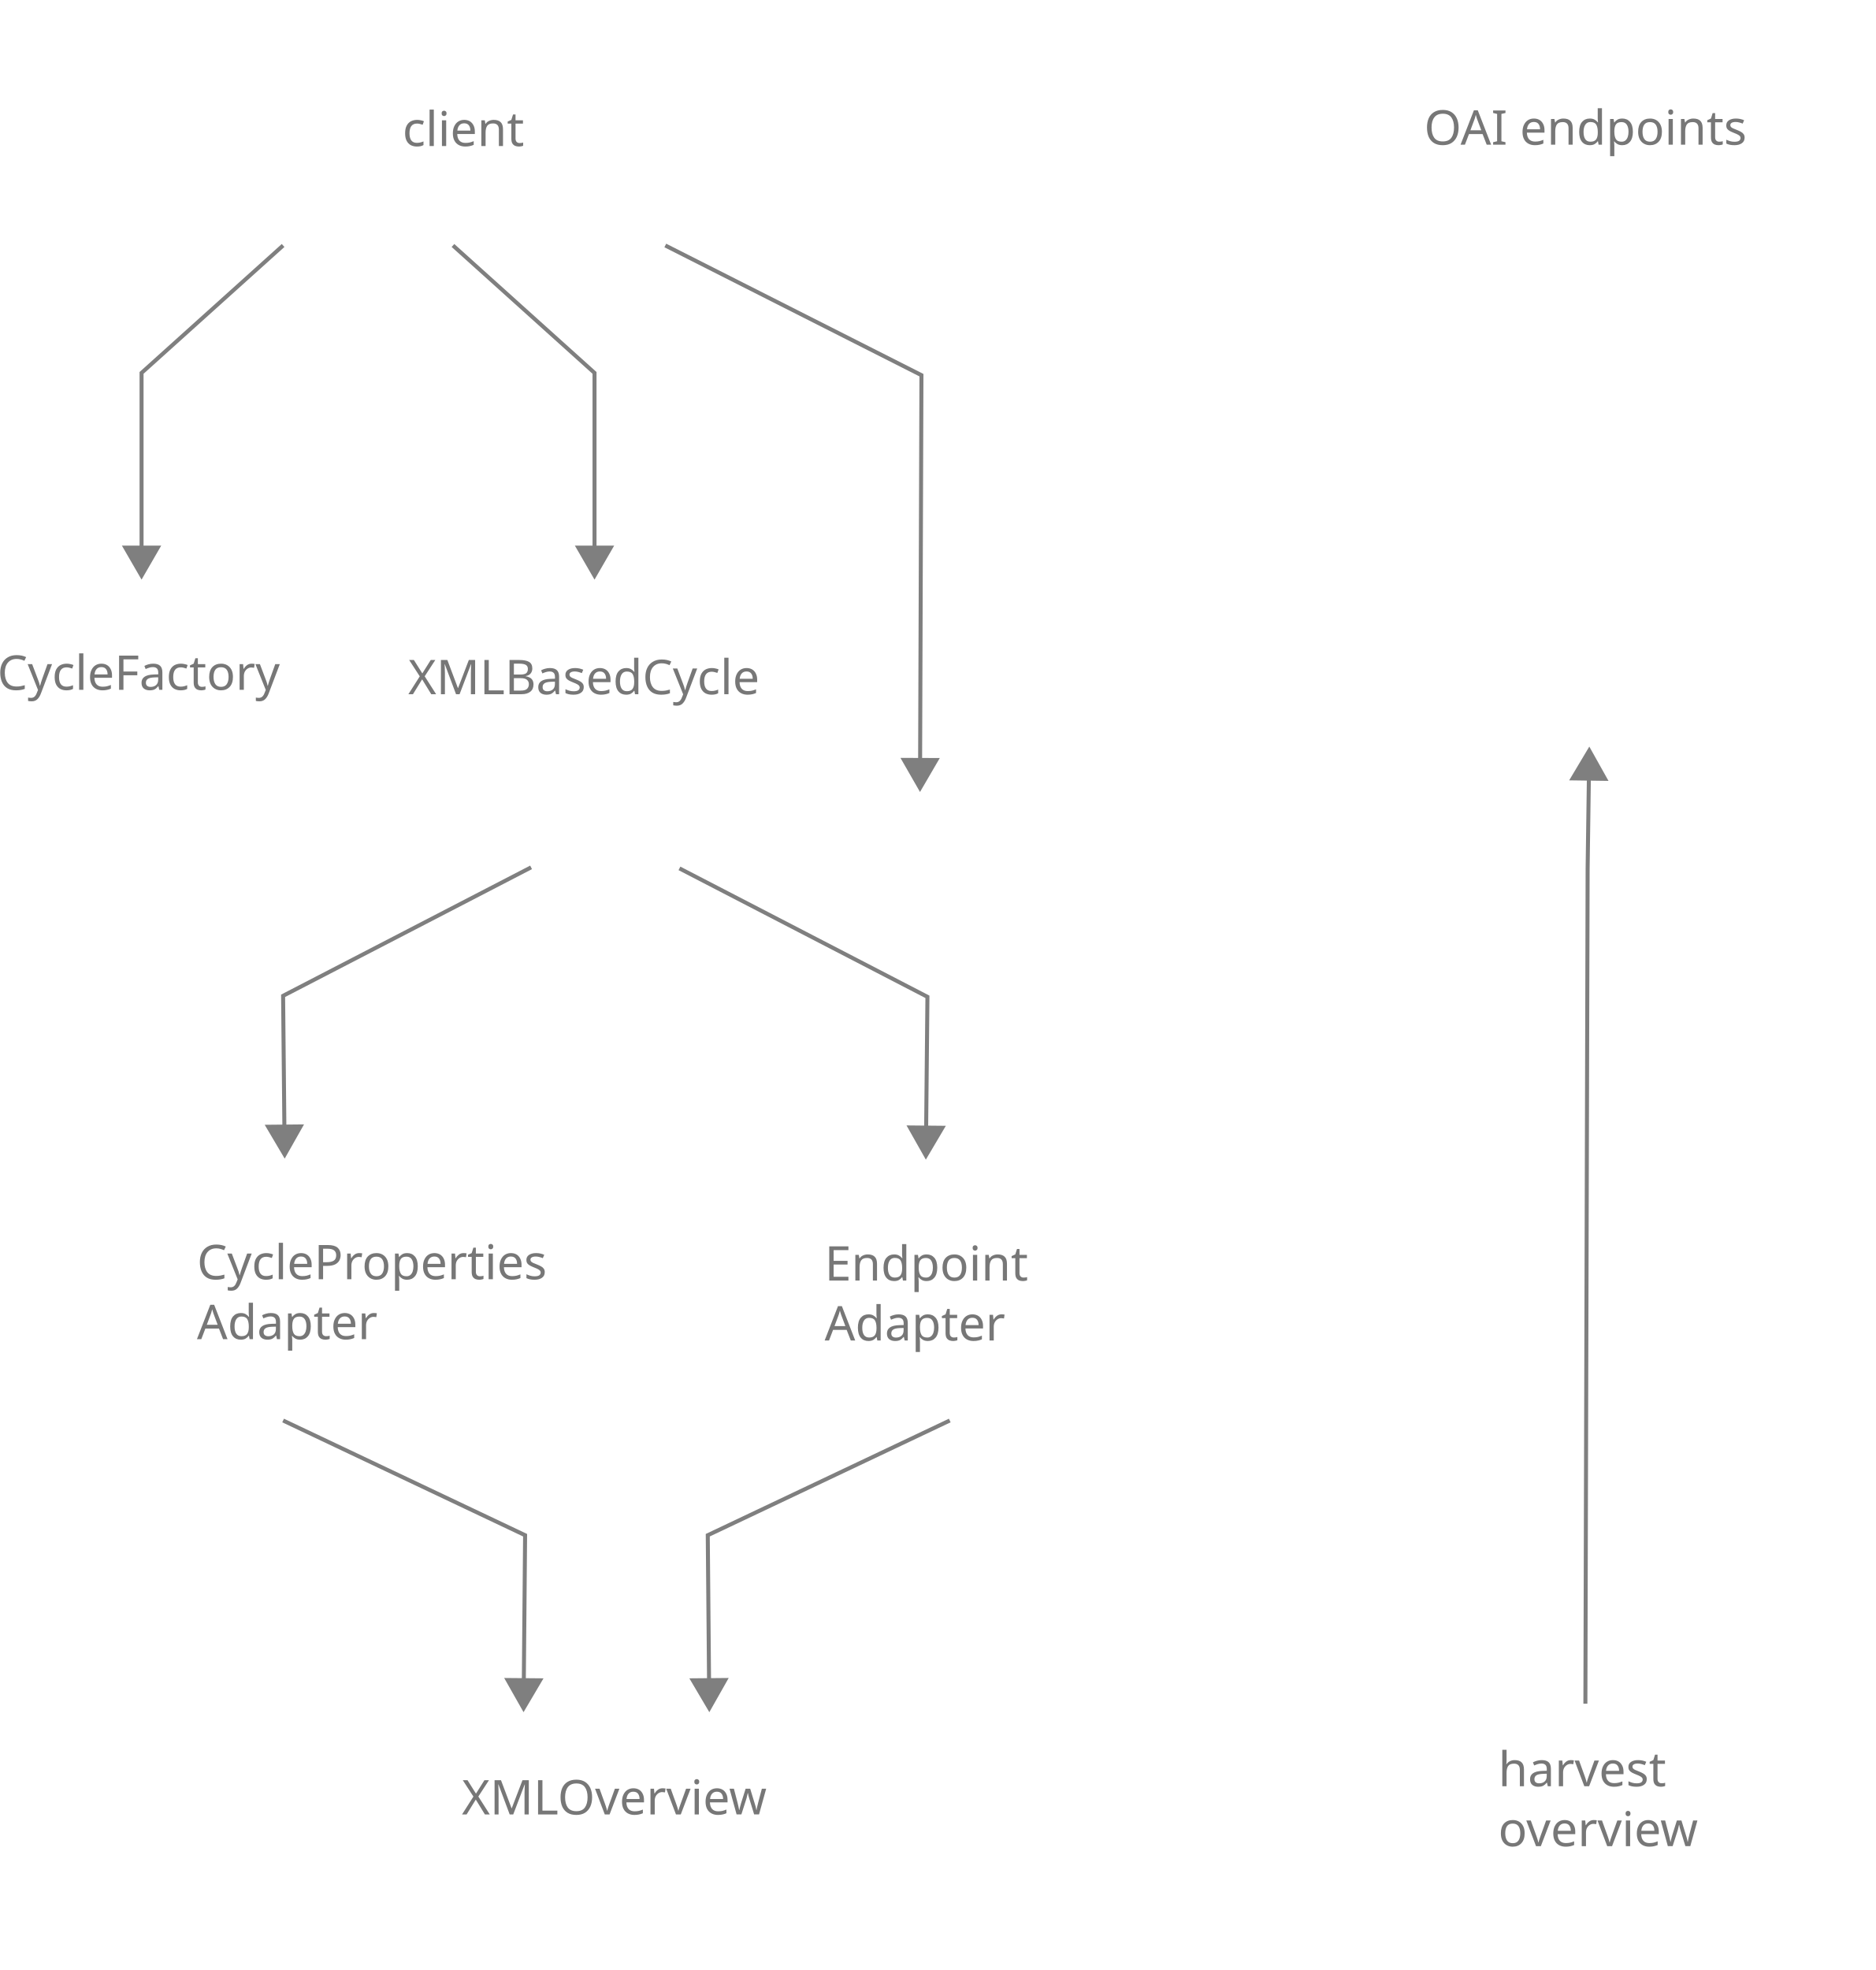
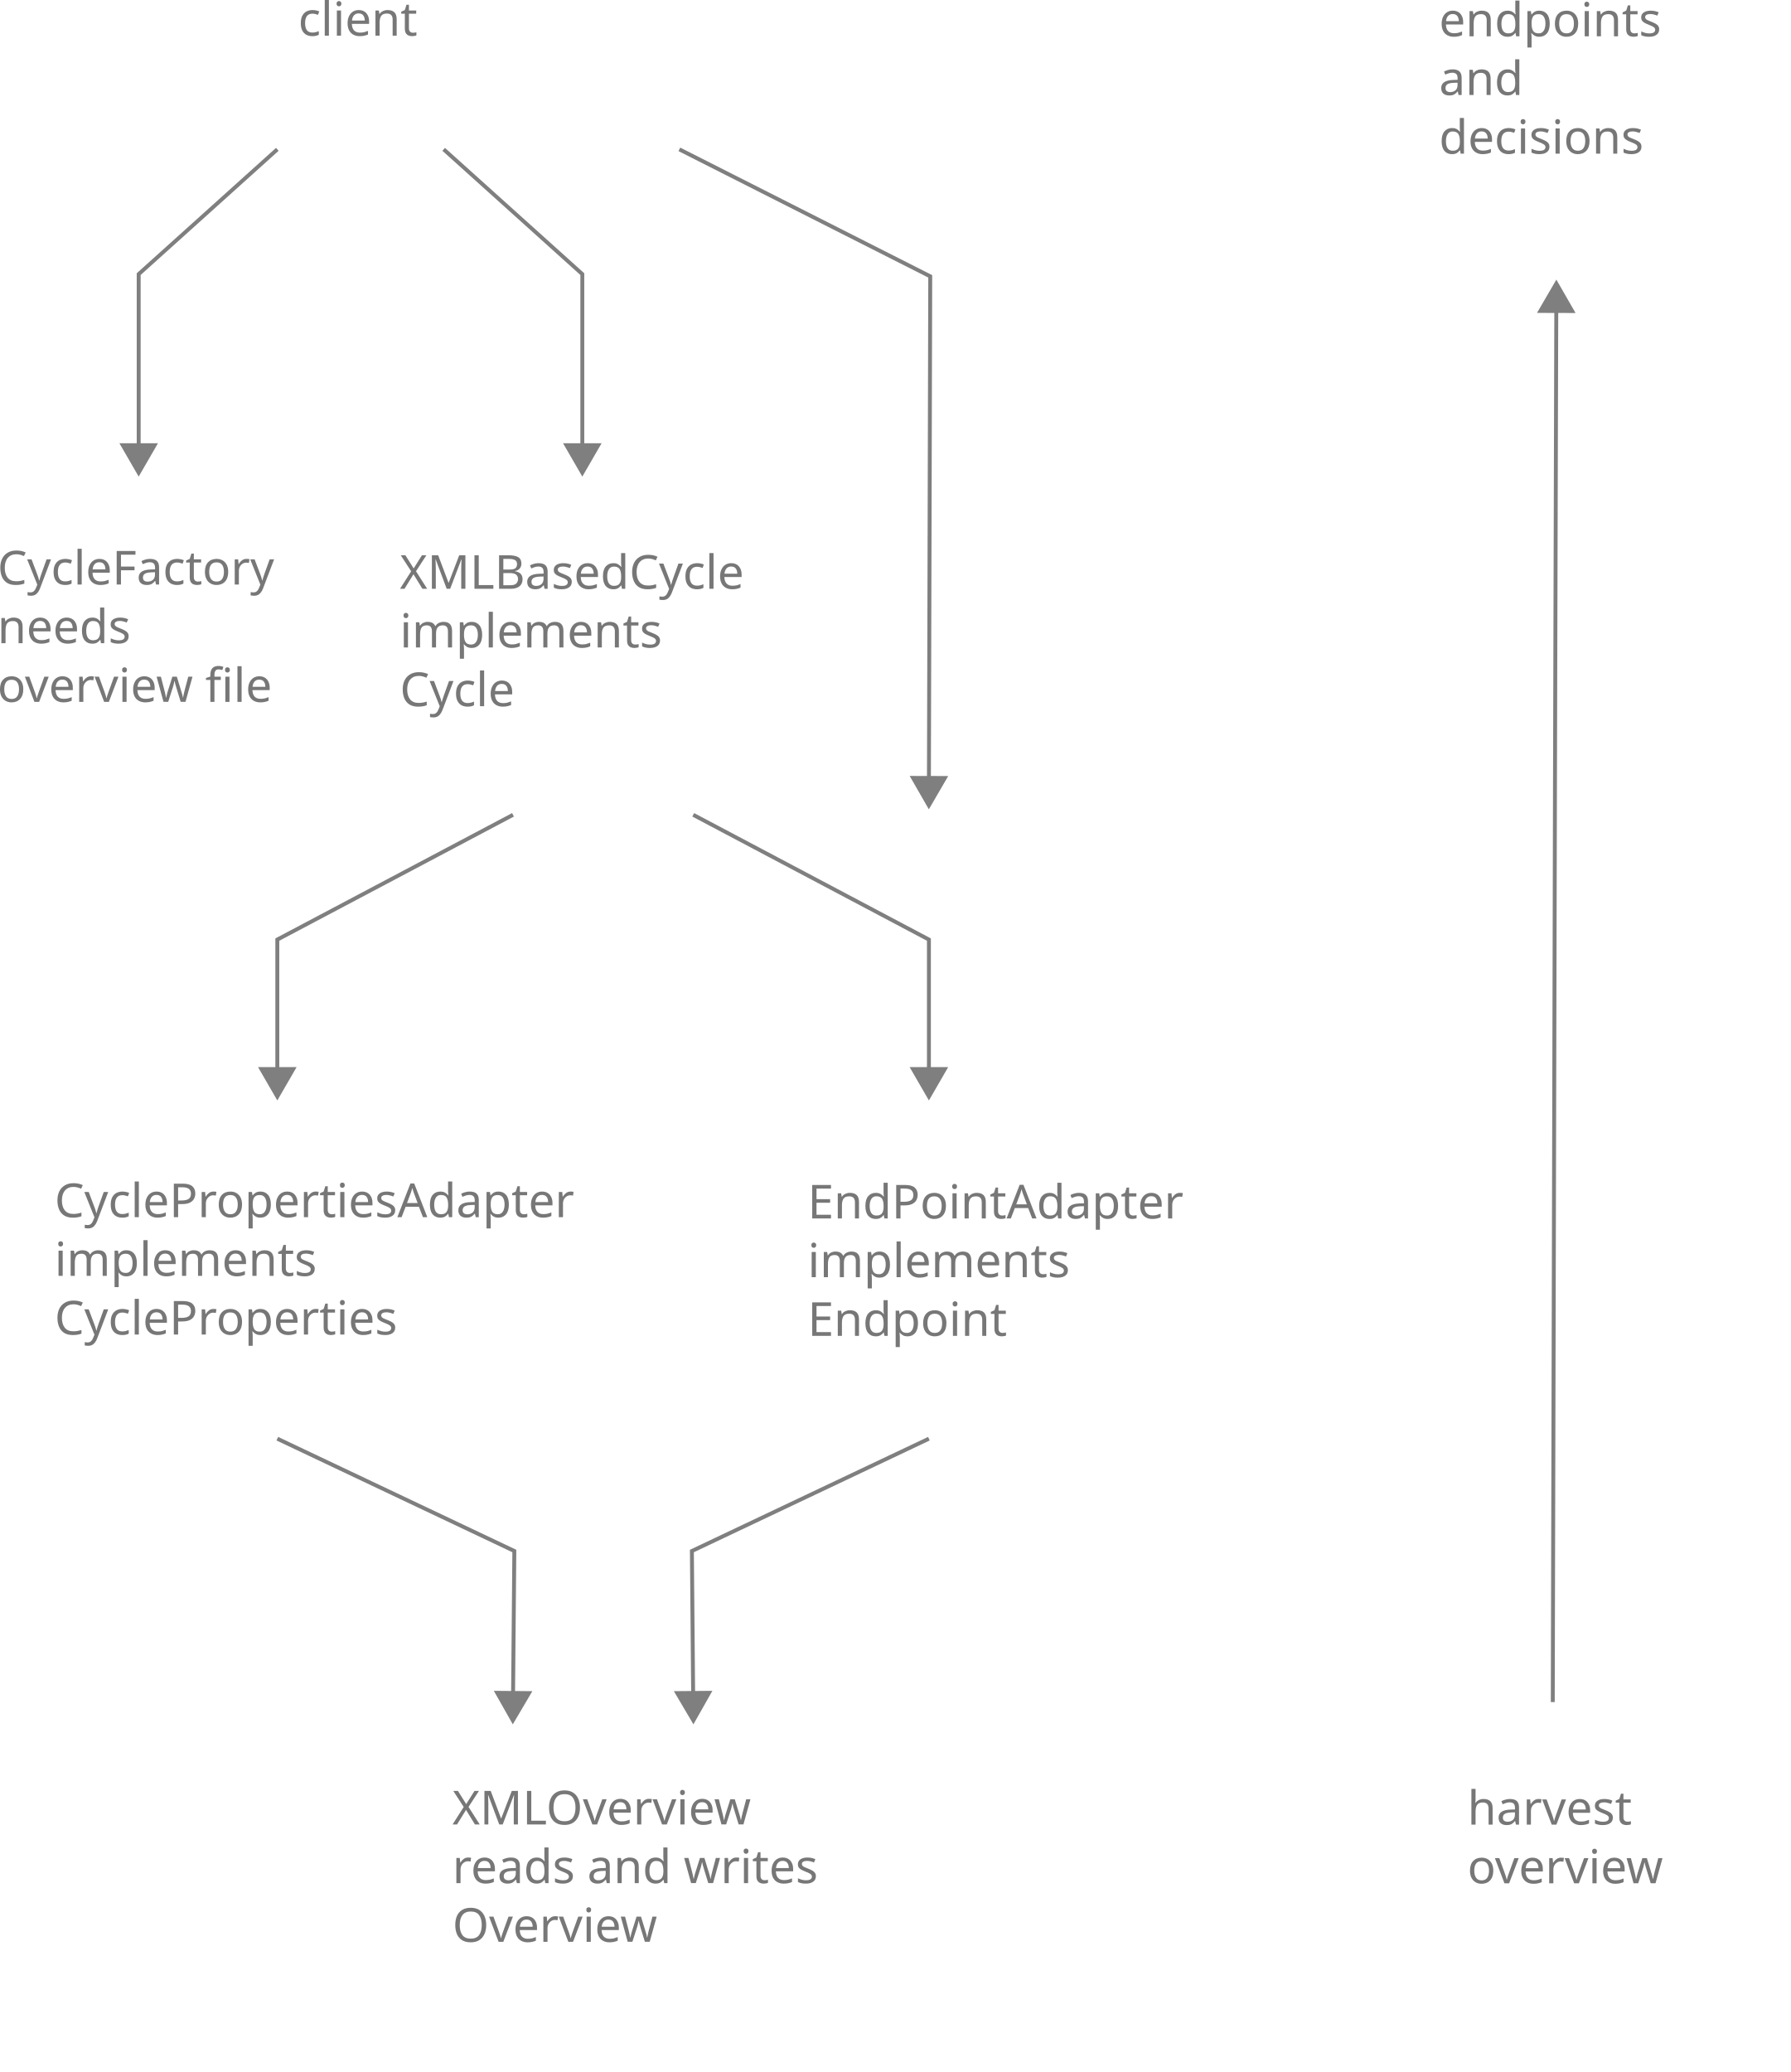
- <svg xmlns="http://www.w3.org/2000/svg" width="124.223mm" height="130.457mm" id="svg3027" version="1.1">
+ <svg xmlns="http://www.w3.org/2000/svg" width="121.057mm" height="140.112mm" id="svg3027" version="1.1">
  <defs id="defs3">
    <marker orient="auto" refY="0" refX="0" id="TriangleOutL" style="overflow:visible">
      <path id="path4526" d="m 5.77,0 -8.65,5 0,-10 8.65,5 z" style="fill-rule:evenodd;stroke:#000000;stroke-width:1pt" transform="scale(0.8,0.8)" />
    </marker>
    <marker orient="auto" refY="0" refX="0" id="marker4606" style="overflow:visible">
      <path id="path4608" d="m 5.77,0 -8.65,5 0,-10 8.65,5 z" style="fill-rule:evenodd;stroke:#000000;stroke-width:1pt" transform="scale(0.8,0.8)" />
    </marker>
    <marker orient="auto" refY="0" refX="0" id="marker4610" style="overflow:visible">
      <path id="path4612" d="m 5.77,0 -8.65,5 0,-10 8.65,5 z" style="fill-rule:evenodd;stroke:#000000;stroke-width:1pt" transform="scale(0.8,0.8)" />
    </marker>
    <marker orient="auto" refY="0" refX="0" id="marker4614" style="overflow:visible">
      <path id="path4616" d="m 5.77,0 -8.65,5 0,-10 8.65,5 z" style="fill-rule:evenodd;stroke:#000000;stroke-width:1pt" transform="scale(0.8,0.8)" />
    </marker>
    <marker orient="auto" refY="0" refX="0" id="marker4618" style="overflow:visible">
      <path id="path4620" d="m 5.77,0 -8.65,5 0,-10 8.65,5 z" style="fill-rule:evenodd;stroke:#000000;stroke-width:1pt" transform="scale(0.8,0.8)" />
    </marker>
    <marker orient="auto" refY="0" refX="0" id="marker4622" style="overflow:visible">
      <path id="path4624" d="m 5.77,0 -8.65,5 0,-10 8.65,5 z" style="fill-rule:evenodd;stroke:#000000;stroke-width:1pt" transform="scale(0.8,0.8)" />
    </marker>
    <marker orient="auto" refY="0" refX="0" id="marker4626" style="overflow:visible">
      <path id="path4628" d="m 5.77,0 -8.65,5 0,-10 8.65,5 z" style="fill-rule:evenodd;stroke:#000000;stroke-width:1pt" transform="scale(0.8,0.8)" />
    </marker>
    <marker orient="auto" refY="0" refX="0" id="marker4630" style="overflow:visible">
      <path id="path4632" d="m 5.77,0 -8.65,5 0,-10 8.65,5 z" style="fill-rule:evenodd;stroke:#000000;stroke-width:1pt" transform="scale(0.8,0.8)" />
    </marker>
    <marker orient="auto" refY="0" refX="0" id="marker4634" style="overflow:visible">
      <path id="path4636" d="m 5.77,0 -8.65,5 0,-10 8.65,5 z" style="fill-rule:evenodd;stroke:#000000;stroke-width:1pt" transform="scale(0.8,0.8)" />
    </marker>
    <marker orient="auto" refY="0" refX="0" id="marker4638" style="overflow:visible">
      <path id="path4640" d="m 5.77,0 -8.65,5 0,-10 8.65,5 z" style="fill-rule:evenodd;stroke:#000000;stroke-width:1pt" transform="scale(0.8,0.8)" />
    </marker>
    <marker orient="auto" refY="0" refX="0" id="marker4642" style="overflow:visible">
      <path id="path4644" d="m 5.77,0 -8.65,5 0,-10 8.65,5 z" style="fill-rule:evenodd;stroke:#000000;stroke-width:1pt" transform="scale(0.8,0.8)" />
    </marker>
    <marker orient="auto" refY="0" refX="0" id="marker4646" style="overflow:visible">
      <path id="path4648" d="m 5.77,0 -8.65,5 0,-10 8.65,5 z" style="fill-rule:evenodd;stroke:#000000;stroke-width:1pt" transform="scale(0.8,0.8)" />
    </marker>
    <marker orient="auto" refY="0" refX="0" id="TriangleOutL-3" style="overflow:visible">
      <path id="path4526-7" d="m 5.77,0 -8.65,5 0,-10 8.65,5 z" style="fill-rule:evenodd;stroke:#000000;stroke-width:1pt" transform="scale(0.8,0.8)" />
    </marker>
    <marker orient="auto" refY="0" refX="0" id="marker5036" style="overflow:visible">
      <path id="path5038" d="m 5.77,0 -8.65,5 0,-10 8.65,5 z" style="fill-rule:evenodd;stroke:#000000;stroke-width:1pt" transform="scale(0.8,0.8)" />
    </marker>
    <marker orient="auto" refY="0" refX="0" id="marker5040" style="overflow:visible">
      <path id="path5042" d="m 5.77,0 -8.65,5 0,-10 8.65,5 z" style="fill-rule:evenodd;stroke:#000000;stroke-width:1pt" transform="scale(0.8,0.8)" />
    </marker>
    <marker orient="auto" refY="0" refX="0" id="marker5044" style="overflow:visible">
      <path id="path5046" d="m 5.77,0 -8.65,5 0,-10 8.65,5 z" style="fill-rule:evenodd;stroke:#000000;stroke-width:1pt" transform="scale(0.8,0.8)" />
    </marker>
    <marker orient="auto" refY="0" refX="0" id="marker5048" style="overflow:visible">
      <path id="path5050" d="m 5.77,0 -8.65,5 0,-10 8.65,5 z" style="fill-rule:evenodd;stroke:#000000;stroke-width:1pt" transform="scale(0.8,0.8)" />
    </marker>
    <marker orient="auto" refY="0" refX="0" id="marker5052" style="overflow:visible">
      <path id="path5054" d="m 5.77,0 -8.65,5 0,-10 8.65,5 z" style="fill-rule:evenodd;stroke:#000000;stroke-width:1pt" transform="scale(0.8,0.8)" />
    </marker>
    <marker orient="auto" refY="0" refX="0" id="marker5056" style="overflow:visible">
      <path id="path5058" d="m 5.77,0 -8.65,5 0,-10 8.65,5 z" style="fill-rule:evenodd;stroke:#000000;stroke-width:1pt" transform="scale(0.8,0.8)" />
    </marker>
    <marker orient="auto" refY="0" refX="0" id="marker5060" style="overflow:visible">
      <path id="path5062" d="m 5.77,0 -8.65,5 0,-10 8.65,5 z" style="fill-rule:evenodd;stroke:#000000;stroke-width:1pt" transform="scale(0.8,0.8)" />
    </marker>
  </defs>
-   <text id="text4188" y="173.751" x="102.183" style="font-style:normal;font-weight:normal;font-size:12px;line-height:125%;font-family:Sans;letter-spacing:0px;word-spacing:0px;opacity:0.535;fill:#000000;fill-opacity:1;stroke:none" xml:space="preserve">
-     <tspan id="tspan4194" y="173.751" x="102.183">XMLBasedCycle</tspan>
+   <text id="text4188" y="150.48" x="102.195" style="font-style:normal;font-weight:normal;font-size:12px;line-height:125%;font-family:Sans;letter-spacing:0px;word-spacing:0px;opacity:0.535;fill:#000000;fill-opacity:1;stroke:none" xml:space="preserve">
+     <tspan id="tspan4194" y="150.48" x="102.195">XMLBasedCycle</tspan>
+     <tspan y="165.48" x="102.195" id="tspan4255">implements</tspan>
+     <tspan y="180.48" x="102.195" id="tspan4271">Cycle</tspan>
  </text>
-   <text xml:space="preserve" style="font-style:normal;font-weight:normal;font-size:12px;line-height:125%;font-family:Sans;letter-spacing:0px;word-spacing:0px;opacity:0.535;fill:#000000;fill-opacity:1;stroke:none" x="206.422" y="320.513" id="text3015">
-     <tspan x="206.422" y="320.513" id="tspan3017">Endpoint</tspan>
-     <tspan x="206.422" y="335.513" id="tspan3240">Adapter</tspan>
+   <text xml:space="preserve" style="font-style:normal;font-weight:normal;font-size:12px;line-height:125%;font-family:Sans;letter-spacing:0px;word-spacing:0px;opacity:0.535;fill:#000000;fill-opacity:1;stroke:none" x="206.434" y="311.416" id="text3015">
+     <tspan x="206.434" y="311.416" id="tspan3240">EndPointAdapter</tspan>
+     <tspan x="206.434" y="326.416" id="tspan4259">implements</tspan>
+     <tspan x="206.434" y="341.416" id="tspan4261">Endpoint</tspan>
  </text>
-   <text xml:space="preserve" style="font-style:normal;font-weight:normal;font-size:12px;line-height:125%;font-family:Sans;letter-spacing:0px;word-spacing:0px;opacity:0.535;fill:#000000;fill-opacity:1;stroke:none" x="100.755" y="36.549" id="text3180">
-     <tspan x="100.755" y="36.549" id="tspan3182">client</tspan>
+   <text xml:space="preserve" style="font-style:normal;font-weight:normal;font-size:12px;line-height:125%;font-family:Sans;letter-spacing:0px;word-spacing:0px;opacity:0.535;fill:#000000;fill-opacity:1;stroke:none" x="-0.662" y="149.385" id="text3186">
+     <tspan x="-0.662" y="149.385" id="tspan3188">CycleFactory</tspan>
+     <tspan x="-0.662" y="164.385" id="tspan4233">needs </tspan>
+     <tspan x="-0.662" y="179.385" id="tspan4237">overview file</tspan>
  </text>
-   <text xml:space="preserve" style="font-style:normal;font-weight:normal;font-size:12px;line-height:125%;font-family:Sans;letter-spacing:0px;word-spacing:0px;opacity:0.535;fill:#000000;fill-opacity:1;stroke:none" x="-0.674" y="172.656" id="text3186">
-     <tspan x="-0.674" y="172.656" id="tspan3188">CycleFactory</tspan>
+   <path style="opacity:0.5;fill:none;stroke:#000000;stroke-width:1;stroke-linecap:butt;stroke-linejoin:miter;stroke-miterlimit:4;stroke-dasharray:none;stroke-dashoffset:0;stroke-opacity:1;marker-end:url(#TriangleOutL-3)" d="m 131.114,208.248 -60.236,31.89 0,35.433" id="path3202" />
+   <text xml:space="preserve" style="font-style:normal;font-weight:normal;font-size:12px;line-height:125%;font-family:Sans;letter-spacing:0px;word-spacing:0px;opacity:0.535;fill:#000000;fill-opacity:1;stroke:none" x="13.944" y="311.082" id="text3214">
+     <tspan x="13.944" y="311.082" id="tspan3218">CyclePropertiesAdapter</tspan>
+     <tspan x="13.944" y="326.082" id="tspan4265">implements</tspan>
+     <tspan x="13.944" y="341.082" id="tspan4267">CycleProperties</tspan>
  </text>
-   <path style="opacity:0.5;fill:none;stroke:#000000;stroke-width:1;stroke-linecap:butt;stroke-linejoin:miter;stroke-miterlimit:4;stroke-dasharray:none;stroke-dashoffset:0;stroke-opacity:1;marker-end:url(#TriangleOutL-3)" d="m 132.938,217.089 -62.072,32.147 0.341,35.07" id="path3202" />
-   <text xml:space="preserve" style="font-style:normal;font-weight:normal;font-size:12px;line-height:125%;font-family:Sans;letter-spacing:0px;word-spacing:0px;opacity:0.535;fill:#000000;fill-opacity:1;stroke:none" x="49.297" y="320.179" id="text3214">
-     <tspan x="49.297" y="320.179" id="tspan3216">CycleProperties</tspan>
-     <tspan x="49.297" y="335.179" id="tspan3218">Adapter</tspan>
+   <path style="opacity:0.5;fill:none;stroke:#000000;stroke-width:1;stroke-linecap:butt;stroke-linejoin:miter;stroke-miterlimit:4;stroke-dasharray:none;stroke-dashoffset:0;stroke-opacity:1;marker-end:url(#TriangleOutL-3)" d="m 113.398,38.17 35.433,31.89 0,46.063" id="path3222" />
+   <text id="text3226" y="466.289" x="115.625" style="font-style:normal;font-weight:normal;font-size:12px;line-height:125%;font-family:Sans;letter-spacing:0px;word-spacing:0px;opacity:0.535;fill:#000000;fill-opacity:1;stroke:none" xml:space="preserve">
+     <tspan id="tspan3230" y="466.289" x="115.625">XMLOverview</tspan>
+     <tspan y="481.289" x="115.625" id="tspan4273">reads and writes</tspan>
+     <tspan y="496.289" x="115.625" id="tspan4275">Overview</tspan>
  </text>
-   <path style="opacity:0.5;fill:none;stroke:#000000;stroke-width:1;stroke-linecap:butt;stroke-linejoin:miter;stroke-miterlimit:4;stroke-dasharray:none;stroke-dashoffset:0;stroke-opacity:1;marker-end:url(#TriangleOutL-3)" d="m 113.386,61.44 35.433,31.89 0,46.063" id="path3222" />
-   <text id="text3226" y="454.127" x="115.614" style="font-style:normal;font-weight:normal;font-size:12px;line-height:125%;font-family:Sans;letter-spacing:0px;word-spacing:0px;opacity:0.535;fill:#000000;fill-opacity:1;stroke:none" xml:space="preserve">
-     <tspan id="tspan3230" y="454.127" x="115.614">XMLOverview</tspan>
+   <path id="path3232" d="m 70.878,367.697 60.577,28.709 -0.341,38.613" style="opacity:0.5;fill:none;stroke:#000000;stroke-width:1;stroke-linecap:butt;stroke-linejoin:miter;stroke-miterlimit:4;stroke-dasharray:none;stroke-dashoffset:0;stroke-opacity:1;marker-end:url(#TriangleOutL-3)" />
+   <path style="opacity:0.5;fill:none;stroke:#000000;stroke-width:1;stroke-linecap:butt;stroke-linejoin:miter;stroke-miterlimit:4;stroke-dasharray:none;stroke-dashoffset:0;stroke-opacity:1;marker-end:url(#TriangleOutL-3)" d="m 173.634,38.17 64.12,32.461 -0.341,130.531" id="path3238" />
+   <text xml:space="preserve" style="font-style:normal;font-weight:normal;font-size:12px;line-height:125%;font-family:Sans;letter-spacing:0px;word-spacing:0px;opacity:0.535;fill:#000000;fill-opacity:1;stroke:none" x="375.052" y="466.329" id="text3403">
+     <tspan x="375.052" y="466.329" id="tspan3413">harvest</tspan>
+     <tspan x="375.052" y="481.329" id="tspan3427">overview</tspan>
  </text>
-   <path id="path3232" d="m 70.866,355.535 60.577,28.71 -0.341,38.613" style="opacity:0.5;fill:none;stroke:#000000;stroke-width:1;stroke-linecap:butt;stroke-linejoin:miter;stroke-miterlimit:4;stroke-dasharray:none;stroke-dashoffset:0;stroke-opacity:1;marker-end:url(#TriangleOutL-3)" />
-   <path style="opacity:0.5;fill:none;stroke:#000000;stroke-width:1;stroke-linecap:butt;stroke-linejoin:miter;stroke-miterlimit:4;stroke-dasharray:none;stroke-dashoffset:0;stroke-opacity:1;marker-end:url(#TriangleOutL-3)" d="m 166.535,61.44 64.12,32.461 -0.341,98.641" id="path3238" />
-   <text xml:space="preserve" style="font-style:normal;font-weight:normal;font-size:12px;line-height:125%;font-family:Sans;letter-spacing:0px;word-spacing:0px;opacity:0.535;fill:#000000;fill-opacity:1;stroke:none" x="375.041" y="447.078" id="text3403">
-     <tspan x="375.041" y="447.078" id="tspan3413">harvest</tspan>
-     <tspan x="375.041" y="462.078" id="tspan3427">overview</tspan>
+   <text id="text3421" y="9.275" x="367.804" style="font-style:normal;font-weight:normal;font-size:12px;line-height:125%;font-family:Sans;letter-spacing:0px;word-spacing:0px;opacity:0.535;fill:#000000;fill-opacity:1;stroke:none" xml:space="preserve">
+     <tspan id="tspan3423" y="9.275" x="367.804">endpoints</tspan>
+     <tspan y="24.275" x="367.804" id="tspan4228">and</tspan>
+     <tspan y="39.275" x="367.804" id="tspan4232">decisions</tspan>
  </text>
-   <text id="text3421" y="36.216" x="356.469" style="font-style:normal;font-weight:normal;font-size:12px;line-height:125%;font-family:Sans;letter-spacing:0px;word-spacing:0px;opacity:0.535;fill:#000000;fill-opacity:1;stroke:none" xml:space="preserve">
-     <tspan id="tspan3423" y="36.216" x="356.469">OAI endpoints</tspan>
+   <path id="path3425" d="m 396.862,435.02 0.562,-233.858 0.341,-124.016" style="opacity:0.5;fill:none;stroke:#000000;stroke-width:1;stroke-linecap:butt;stroke-linejoin:miter;stroke-miterlimit:4;stroke-dasharray:none;stroke-dashoffset:0;stroke-opacity:1;marker-end:url(#TriangleOutL-3)" />
+   <text id="text5265" y="484.043" x="-271.281" style="font-style:normal;font-weight:normal;font-size:12px;line-height:125%;font-family:Sans;letter-spacing:0px;word-spacing:0px;opacity:0.535;fill:#000000;fill-opacity:1;stroke:none" xml:space="preserve">
+     <tspan id="tspan5267" y="484.043" x="-271.281" />
  </text>
-   <path id="path3425" d="m 396.85,426.401 0.562,-209.055 0.341,-24.803" style="opacity:0.5;fill:none;stroke:#000000;stroke-width:1;stroke-linecap:butt;stroke-linejoin:miter;stroke-miterlimit:4;stroke-dasharray:none;stroke-dashoffset:0;stroke-opacity:1;marker-end:url(#TriangleOutL-3)" />
-   <text id="text5265" y="-52.529" x="100.755" style="font-style:normal;font-weight:normal;font-size:12px;line-height:125%;font-family:Sans;letter-spacing:0px;word-spacing:0px;opacity:0.535;fill:#000000;fill-opacity:1;stroke:none" xml:space="preserve">
-     <tspan id="tspan5267" y="-52.529" x="100.755" />
+   <text id="text5269" y="484.376" x="-271.281" style="font-style:normal;font-weight:normal;font-size:12px;line-height:125%;font-family:Sans;letter-spacing:0px;word-spacing:0px;opacity:0.535;fill:#000000;fill-opacity:1;stroke:none" xml:space="preserve">
+     <tspan id="tspan5271" y="484.376" x="-271.281" />
  </text>
-   <text id="text5269" y="-52.196" x="100.755" style="font-style:normal;font-weight:normal;font-size:12px;line-height:125%;font-family:Sans;letter-spacing:0px;word-spacing:0px;opacity:0.535;fill:#000000;fill-opacity:1;stroke:none" xml:space="preserve">
-     <tspan id="tspan5271" y="-52.196" x="100.755" />
+   <text id="text5273" y="478.704" x="-271.281" style="font-style:normal;font-weight:normal;font-size:12px;line-height:125%;font-family:Sans;letter-spacing:0px;word-spacing:0px;opacity:0.535;fill:#000000;fill-opacity:1;stroke:none" xml:space="preserve">
+     <tspan id="tspan5275" y="478.704" x="-271.281" />
  </text>
-   <text id="text5273" y="-57.867" x="100.755" style="font-style:normal;font-weight:normal;font-size:12px;line-height:125%;font-family:Sans;letter-spacing:0px;word-spacing:0px;opacity:0.535;fill:#000000;fill-opacity:1;stroke:none" xml:space="preserve">
-     <tspan id="tspan5275" y="-57.867" x="100.755" />
-   </text>
-   <flowRoot xml:space="preserve" id="flowRoot5277" style="font-style:normal;font-weight:normal;font-size:40px;line-height:125%;font-family:Sans;letter-spacing:0px;word-spacing:0px;fill:#000000;fill-opacity:1;stroke:none;stroke-width:1px;stroke-linecap:butt;stroke-linejoin:miter;stroke-opacity:1" transform="translate(0,-13.9378)">
+   <flowRoot xml:space="preserve" id="flowRoot5277" style="font-style:normal;font-weight:normal;font-size:40px;line-height:125%;font-family:Sans;letter-spacing:0px;word-spacing:0px;fill:#000000;fill-opacity:1;stroke:none;stroke-width:1px;stroke-linecap:butt;stroke-linejoin:miter;stroke-opacity:1" transform="translate(-372.0355,522.634)">
    <flowRegion id="flowRegion5279">
      <rect id="rect5281" width="70.866" height="46.063" x="77.525" y="-68.426" />
    </flowRegion>
    <flowPara id="flowPara5283" />
  </flowRoot>
-   <path style="opacity:0.5;fill:none;stroke:#000000;stroke-width:1;stroke-linecap:butt;stroke-linejoin:miter;stroke-miterlimit:4;stroke-dasharray:none;stroke-dashoffset:0;stroke-opacity:1;marker-end:url(#TriangleOutL-3)" d="m 237.743,355.535 -60.577,28.71 0.341,38.613" id="path5381" />
-   <path id="path5383" d="m 170.079,217.346 62.072,32.147 -0.341,35.07" style="opacity:0.5;fill:none;stroke:#000000;stroke-width:1;stroke-linecap:butt;stroke-linejoin:miter;stroke-miterlimit:4;stroke-dasharray:none;stroke-dashoffset:0;stroke-opacity:1;marker-end:url(#TriangleOutL-3)" />
-   <path id="path5385" d="m 70.866,61.44 -35.433,31.89 0,46.063" style="opacity:0.5;fill:none;stroke:#000000;stroke-width:1;stroke-linecap:butt;stroke-linejoin:miter;stroke-miterlimit:4;stroke-dasharray:none;stroke-dashoffset:0;stroke-opacity:1;marker-end:url(#TriangleOutL-3)" />
-   <text id="text5387" y="0" x="100.755" style="font-style:normal;font-weight:normal;font-size:12px;line-height:125%;font-family:Sans;letter-spacing:0px;word-spacing:0px;opacity:0.535;fill:#000000;fill-opacity:1;stroke:none" xml:space="preserve">
-     <tspan id="tspan5389" y="0" x="100.755"> </tspan>
+   <path id="path5385" d="m 70.878,38.17 -35.433,31.89 0,46.063" style="opacity:0.5;fill:none;stroke:#000000;stroke-width:1;stroke-linecap:butt;stroke-linejoin:miter;stroke-miterlimit:4;stroke-dasharray:none;stroke-dashoffset:0;stroke-opacity:1;marker-end:url(#TriangleOutL-3)" />
+   <text id="text5387" y="536.572" x="-271.281" style="font-style:normal;font-weight:normal;font-size:12px;line-height:125%;font-family:Sans;letter-spacing:0px;word-spacing:0px;opacity:0.535;fill:#000000;fill-opacity:1;stroke:none" xml:space="preserve">
+     <tspan id="tspan5389" y="536.572" x="-271.281" />
+   </text>
+   <path id="path4239" d="m 177.177,208.248 60.236,31.89 0,35.433" style="opacity:0.5;fill:none;stroke:#000000;stroke-width:1;stroke-linecap:butt;stroke-linejoin:miter;stroke-miterlimit:4;stroke-dasharray:none;stroke-dashoffset:0;stroke-opacity:1;marker-end:url(#TriangleOutL-3)" />
+   <path style="opacity:0.5;fill:none;stroke:#000000;stroke-width:1;stroke-linecap:butt;stroke-linejoin:miter;stroke-miterlimit:4;stroke-dasharray:none;stroke-dashoffset:0;stroke-opacity:1;marker-end:url(#TriangleOutL-3)" d="m 237.413,367.697 -60.577,28.709 0.341,38.613" id="path4241" />
+   <text id="text4245" y="9.117" x="76.226" style="font-style:normal;font-weight:normal;font-size:12px;line-height:125%;font-family:Sans;letter-spacing:0px;word-spacing:0px;opacity:0.535;fill:#000000;fill-opacity:1;stroke:none" xml:space="preserve">
+     <tspan id="tspan4247" y="9.117" x="76.226">client</tspan>
  </text>
</svg>
